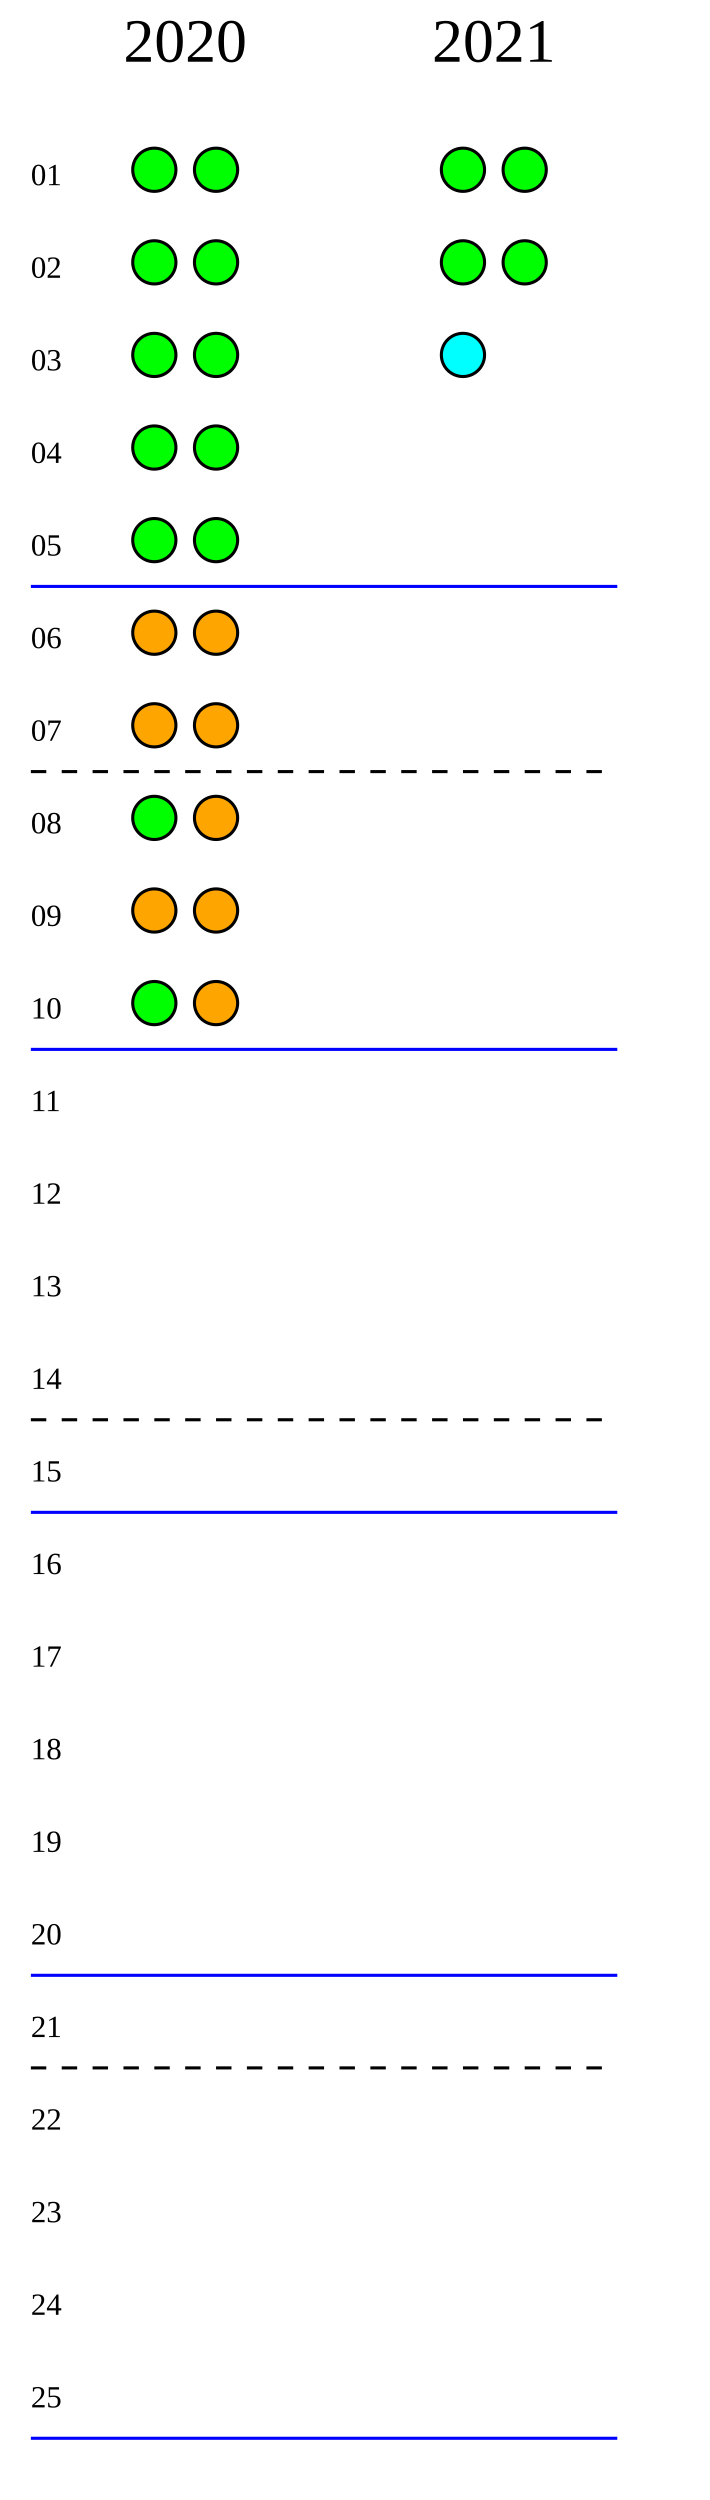
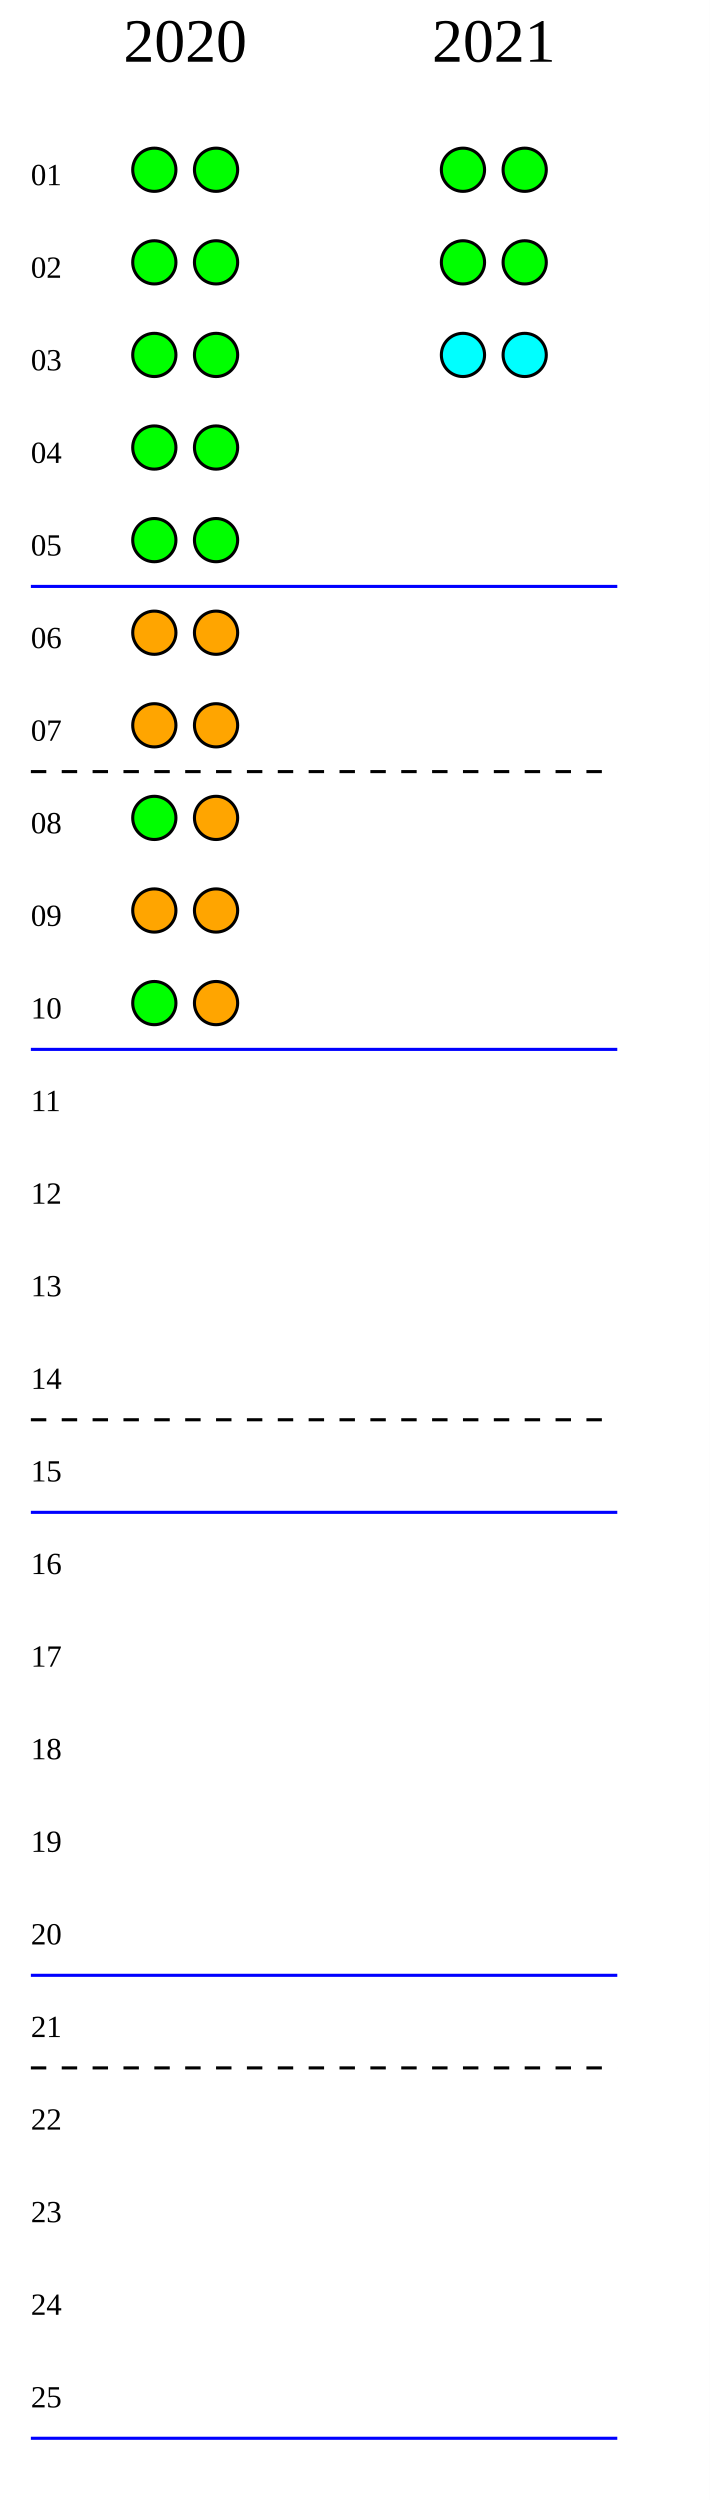
<svg xmlns="http://www.w3.org/2000/svg" height="810" viewBox="0 0 230 810" width="230">
  <rect fill="white" height="100%" width="100%" />
  <text font-size="20" text-anchor="middle" x="60" y="20">
2020
</text>
  <circle cx="50" cy="55" fill="lime" r="7" stroke="black" />
  <circle cx="70" cy="55" fill="lime" r="7" stroke="black" />
  <circle cx="50" cy="85" fill="lime" r="7" stroke="black" />
  <circle cx="70" cy="85" fill="lime" r="7" stroke="black" />
  <circle cx="50" cy="115" fill="lime" r="7" stroke="black" />
  <circle cx="70" cy="115" fill="lime" r="7" stroke="black" />
  <circle cx="50" cy="145" fill="lime" r="7" stroke="black" />
  <circle cx="70" cy="145" fill="lime" r="7" stroke="black" />
  <circle cx="50" cy="175" fill="lime" r="7" stroke="black" />
  <circle cx="70" cy="175" fill="lime" r="7" stroke="black" />
  <circle cx="50" cy="205" fill="orange" r="7" stroke="black" />
  <circle cx="70" cy="205" fill="orange" r="7" stroke="black" />
  <circle cx="50" cy="235" fill="orange" r="7" stroke="black" />
  <circle cx="70" cy="235" fill="orange" r="7" stroke="black" />
  <circle cx="50" cy="265" fill="lime" r="7" stroke="black" />
  <circle cx="70" cy="265" fill="orange" r="7" stroke="black" />
  <circle cx="50" cy="295" fill="orange" r="7" stroke="black" />
  <circle cx="70" cy="295" fill="orange" r="7" stroke="black" />
  <circle cx="50" cy="325" fill="lime" r="7" stroke="black" />
  <circle cx="70" cy="325" fill="orange" r="7" stroke="black" />
  <text font-size="20" text-anchor="middle" x="160" y="20">
2021
</text>
  <circle cx="150" cy="55" fill="lime" r="7" stroke="black" />
  <circle cx="170" cy="55" fill="lime" r="7" stroke="black" />
  <circle cx="150" cy="85" fill="lime" r="7" stroke="black" />
  <circle cx="170" cy="85" fill="lime" r="7" stroke="black" />
  <circle cx="150" cy="115" fill="cyan" r="7" stroke="black" />
+   <circle cx="170" cy="115" fill="cyan" r="7" stroke="black" />
  <text font-size="10" x="10" y="60">
01
</text>
  <text font-size="10" x="10" y="90">
02
</text>
  <text font-size="10" x="10" y="120">
03
</text>
  <text font-size="10" x="10" y="150">
04
</text>
  <text font-size="10" x="10" y="180">
05
</text>
  <line stroke="blue" x1="10" x2="200" y1="190" y2="190" />
  <text font-size="10" x="10" y="210">
06
</text>
  <text font-size="10" x="10" y="240">
07
</text>
  <line stroke="black" stroke-dasharray="5,5" x1="10" x2="200" y1="250" y2="250" />
  <text font-size="10" x="10" y="270">
08
</text>
  <text font-size="10" x="10" y="300">
09
</text>
  <text font-size="10" x="10" y="330">
10
</text>
  <line stroke="blue" x1="10" x2="200" y1="340" y2="340" />
  <text font-size="10" x="10" y="360">
11
</text>
  <text font-size="10" x="10" y="390">
12
</text>
  <text font-size="10" x="10" y="420">
13
</text>
  <text font-size="10" x="10" y="450">
14
</text>
  <line stroke="black" stroke-dasharray="5,5" x1="10" x2="200" y1="460" y2="460" />
  <text font-size="10" x="10" y="480">
15
</text>
  <line stroke="blue" x1="10" x2="200" y1="490" y2="490" />
  <text font-size="10" x="10" y="510">
16
</text>
  <text font-size="10" x="10" y="540">
17
</text>
  <text font-size="10" x="10" y="570">
18
</text>
  <text font-size="10" x="10" y="600">
19
</text>
  <text font-size="10" x="10" y="630">
20
</text>
  <line stroke="blue" x1="10" x2="200" y1="640" y2="640" />
  <text font-size="10" x="10" y="660">
21
</text>
  <line stroke="black" stroke-dasharray="5,5" x1="10" x2="200" y1="670" y2="670" />
  <text font-size="10" x="10" y="690">
22
</text>
  <text font-size="10" x="10" y="720">
23
</text>
  <text font-size="10" x="10" y="750">
24
</text>
  <text font-size="10" x="10" y="780">
25
</text>
  <line stroke="blue" x1="10" x2="200" y1="790" y2="790" />
</svg>
